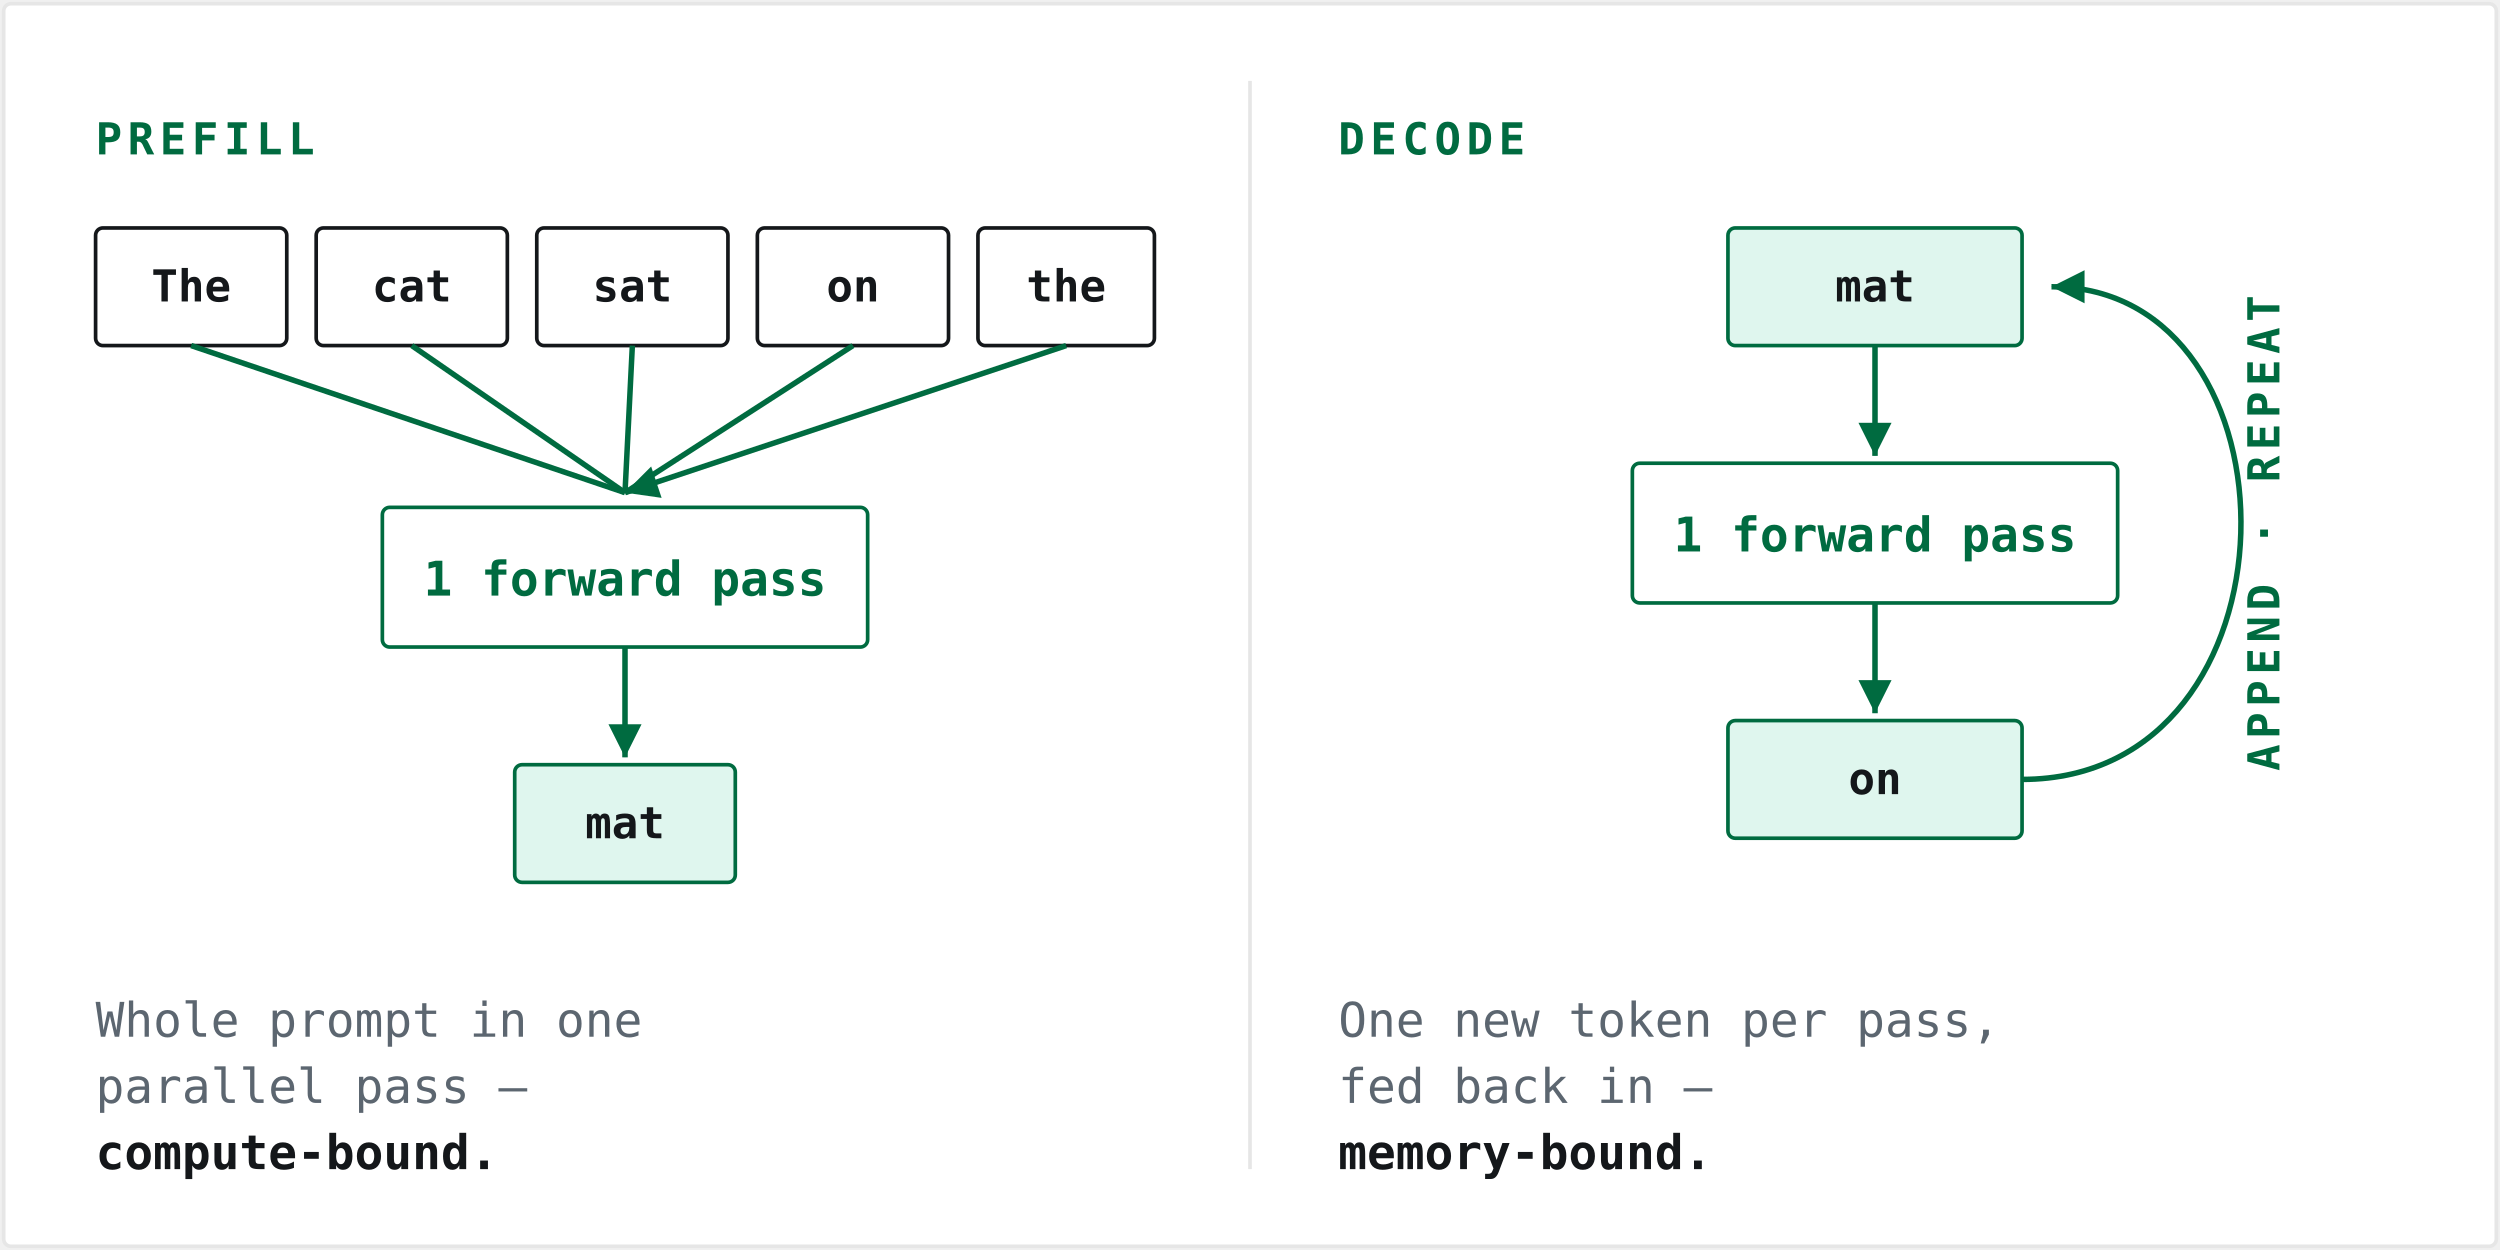
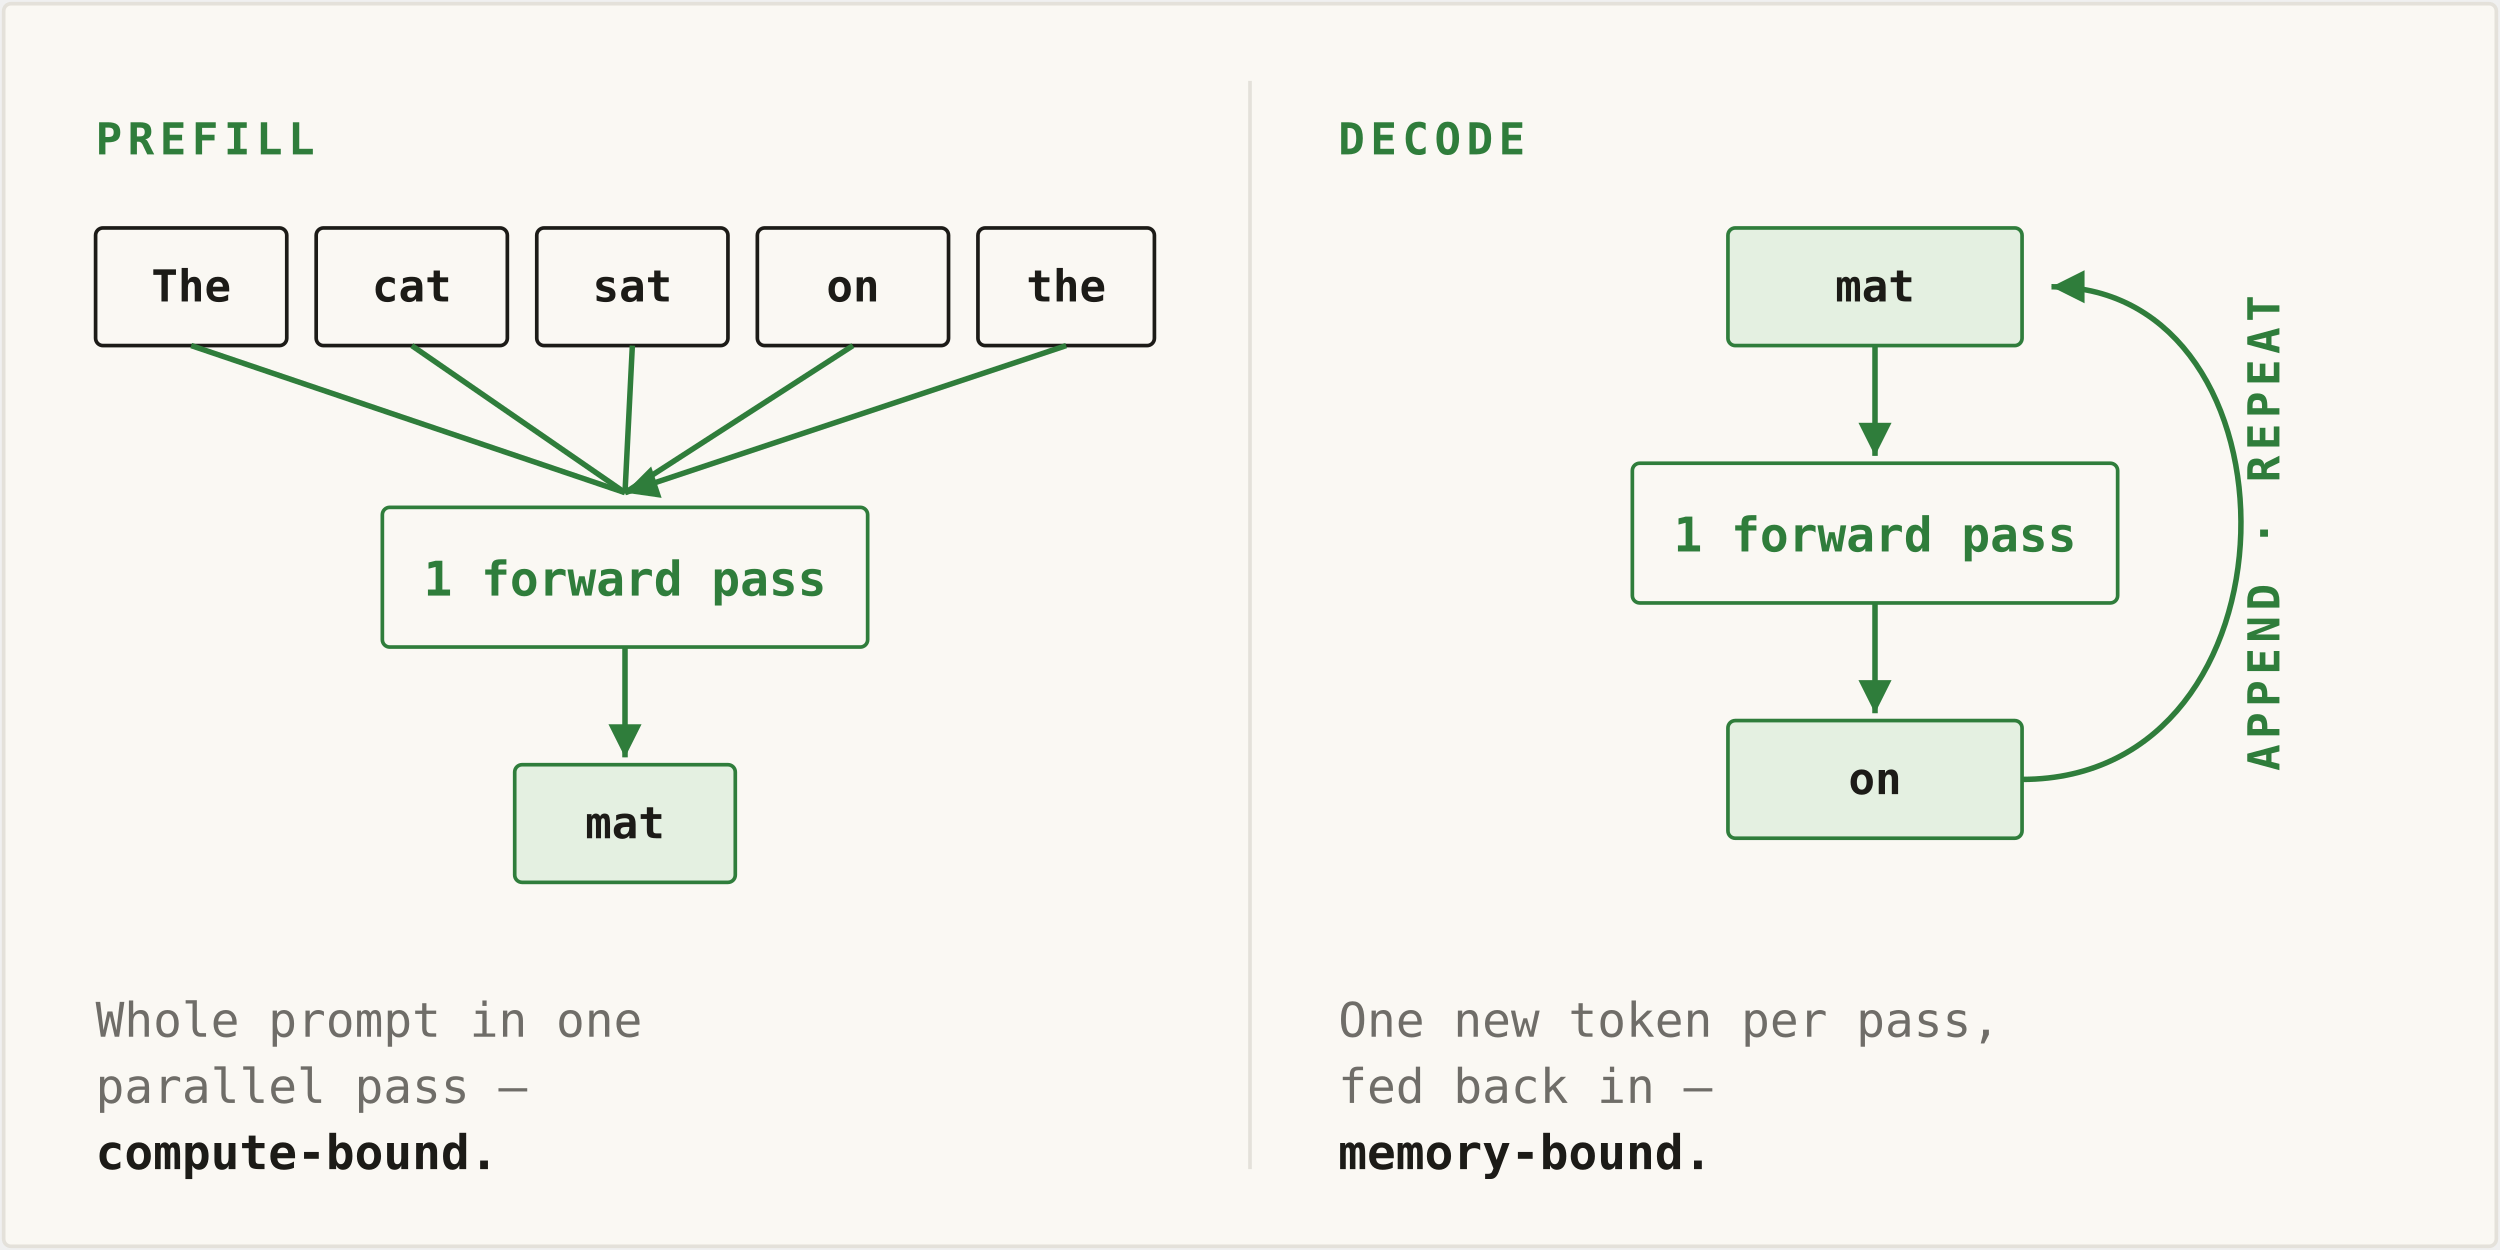
<svg xmlns="http://www.w3.org/2000/svg" viewBox="0 0 680 340" role="img" aria-label="Prefill processes the whole prompt in one parallel forward pass and is compute-bound; decode generates one token per forward pass in an autoregressive loop and is memory-bound">
  <style>
-     .bg   { fill:#ffffff; stroke:#e6e6e6; }
-     .hair { stroke:#e6e6e6; stroke-width:1; }
-     .ey   { font:600 12px 'JetBrains Mono',ui-monospace,monospace; letter-spacing:1.5px; fill:#006b40; }
-     .cap  { font:400 13px 'JetBrains Mono',ui-monospace,monospace; fill:#5c6670; }
-     .strong { fill:#14171a; }
-     .tok  { fill:#ffffff; stroke:#14171a; }
-     .toktx{ font:600 12px 'JetBrains Mono',ui-monospace,monospace; fill:#14171a; }
-     .pass { fill:#ffffff; stroke:#006b40; }
-     .passtx { font:600 13px 'JetBrains Mono',ui-monospace,monospace; fill:#006b40; }
-     .out  { fill:#dff6ee; stroke:#006b40; }
-     .arr  { stroke:#006b40; stroke-width:1.5; fill:none; }
+     .bg   { fill:#faf8f3; stroke:#e4e1da; }
+     .hair { stroke:#e4e1da; stroke-width:1; }
+     .ey   { font:600 12px 'JetBrains Mono',ui-monospace,monospace; letter-spacing:1.5px; fill:#2f7d3b; }
+     .cap  { font:400 13px 'JetBrains Mono',ui-monospace,monospace; fill:#6f6d68; }
+     .strong { fill:#1c1b17; }
+     .tok  { fill:#faf8f3; stroke:#1c1b17; }
+     .toktx{ font:600 12px 'JetBrains Mono',ui-monospace,monospace; fill:#1c1b17; }
+     .pass { fill:#faf8f3; stroke:#2f7d3b; }
+     .passtx { font:600 13px 'JetBrains Mono',ui-monospace,monospace; fill:#2f7d3b; }
+     .out  { fill:#e4f0e1; stroke:#2f7d3b; }
+     .arr  { stroke:#2f7d3b; stroke-width:1.5; fill:none; }
  </style>
  <defs>
    <marker id="ah" markerWidth="8" markerHeight="8" refX="6" refY="3" orient="auto">
-       <path d="M0,0 L6,3 L0,6 Z" fill="#006b40" />
+       <path d="M0,0 L6,3 L0,6 Z" fill="#2f7d3b" />
    </marker>
  </defs>
  <rect class="bg" x="1" y="1" width="678" height="338" rx="2" />
  <line class="hair" x1="340" y1="22" x2="340" y2="318" />
  <text class="ey" x="26" y="42">PREFILL</text>
  <g class="tok">
    <rect x="26" y="62" width="52" height="32" rx="2" />
  </g>
  <g class="tok">
    <rect x="86" y="62" width="52" height="32" rx="2" />
  </g>
  <g class="tok">
    <rect x="146" y="62" width="52" height="32" rx="2" />
  </g>
  <g class="tok">
    <rect x="206" y="62" width="52" height="32" rx="2" />
  </g>
  <g class="tok">
    <rect x="266" y="62" width="48" height="32" rx="2" />
  </g>
  <text class="toktx" x="52" y="82" text-anchor="middle">The</text>
  <text class="toktx" x="112" y="82" text-anchor="middle">cat</text>
  <text class="toktx" x="172" y="82" text-anchor="middle">sat</text>
  <text class="toktx" x="232" y="82" text-anchor="middle">on</text>
  <text class="toktx" x="290" y="82" text-anchor="middle">the</text>
  <path class="arr" d="M52,94 L170,134" />
  <path class="arr" d="M112,94 L170,134" />
  <path class="arr" d="M172,94 L170,134" />
  <path class="arr" d="M232,94 L170,134" />
  <path class="arr" d="M290,94 L170,134" marker-end="url(#ah)" />
  <g class="pass">
    <rect x="104" y="138" width="132" height="38" rx="2" />
  </g>
  <text class="passtx" x="170" y="162" text-anchor="middle">1 forward pass</text>
  <path class="arr" d="M170,176 L170,206" marker-end="url(#ah)" />
  <g class="out">
    <rect x="140" y="208" width="60" height="32" rx="2" />
  </g>
  <text class="toktx" x="170" y="228" text-anchor="middle">mat</text>
  <text class="cap" x="26" y="282">Whole prompt in one</text>
  <text class="cap" x="26" y="300">parallel pass —</text>
-   <text class="cap strong" x="26" y="318" style="fill:#14171a;font-weight:600">compute-bound.</text>
+   <text class="cap strong" x="26" y="318" style="fill:#1c1b17;font-weight:600">compute-bound.</text>
  <text class="ey" x="364" y="42">DECODE</text>
  <g class="out">
    <rect x="470" y="62" width="80" height="32" rx="2" />
  </g>
  <text class="toktx" x="510" y="82" text-anchor="middle">mat</text>
  <path class="arr" d="M510,94 L510,124" marker-end="url(#ah)" />
  <g class="pass">
    <rect x="444" y="126" width="132" height="38" rx="2" />
  </g>
  <text class="passtx" x="510" y="150" text-anchor="middle">1 forward pass</text>
  <path class="arr" d="M510,164 L510,194" marker-end="url(#ah)" />
  <g class="out">
    <rect x="470" y="196" width="80" height="32" rx="2" />
  </g>
  <text class="toktx" x="510" y="216" text-anchor="middle">on</text>
  <path class="arr" d="M550,212 C628,212 628,78 558,78" marker-end="url(#ah)" />
  <text class="ey" x="620" y="145" text-anchor="middle" transform="rotate(-90 620 145)">APPEND · REPEAT</text>
  <text class="cap" x="364" y="282">One new token per pass,</text>
  <text class="cap" x="364" y="300">fed back in —</text>
-   <text class="cap strong" x="364" y="318" style="fill:#14171a;font-weight:600">memory-bound.</text>
+   <text class="cap strong" x="364" y="318" style="fill:#1c1b17;font-weight:600">memory-bound.</text>
</svg>
